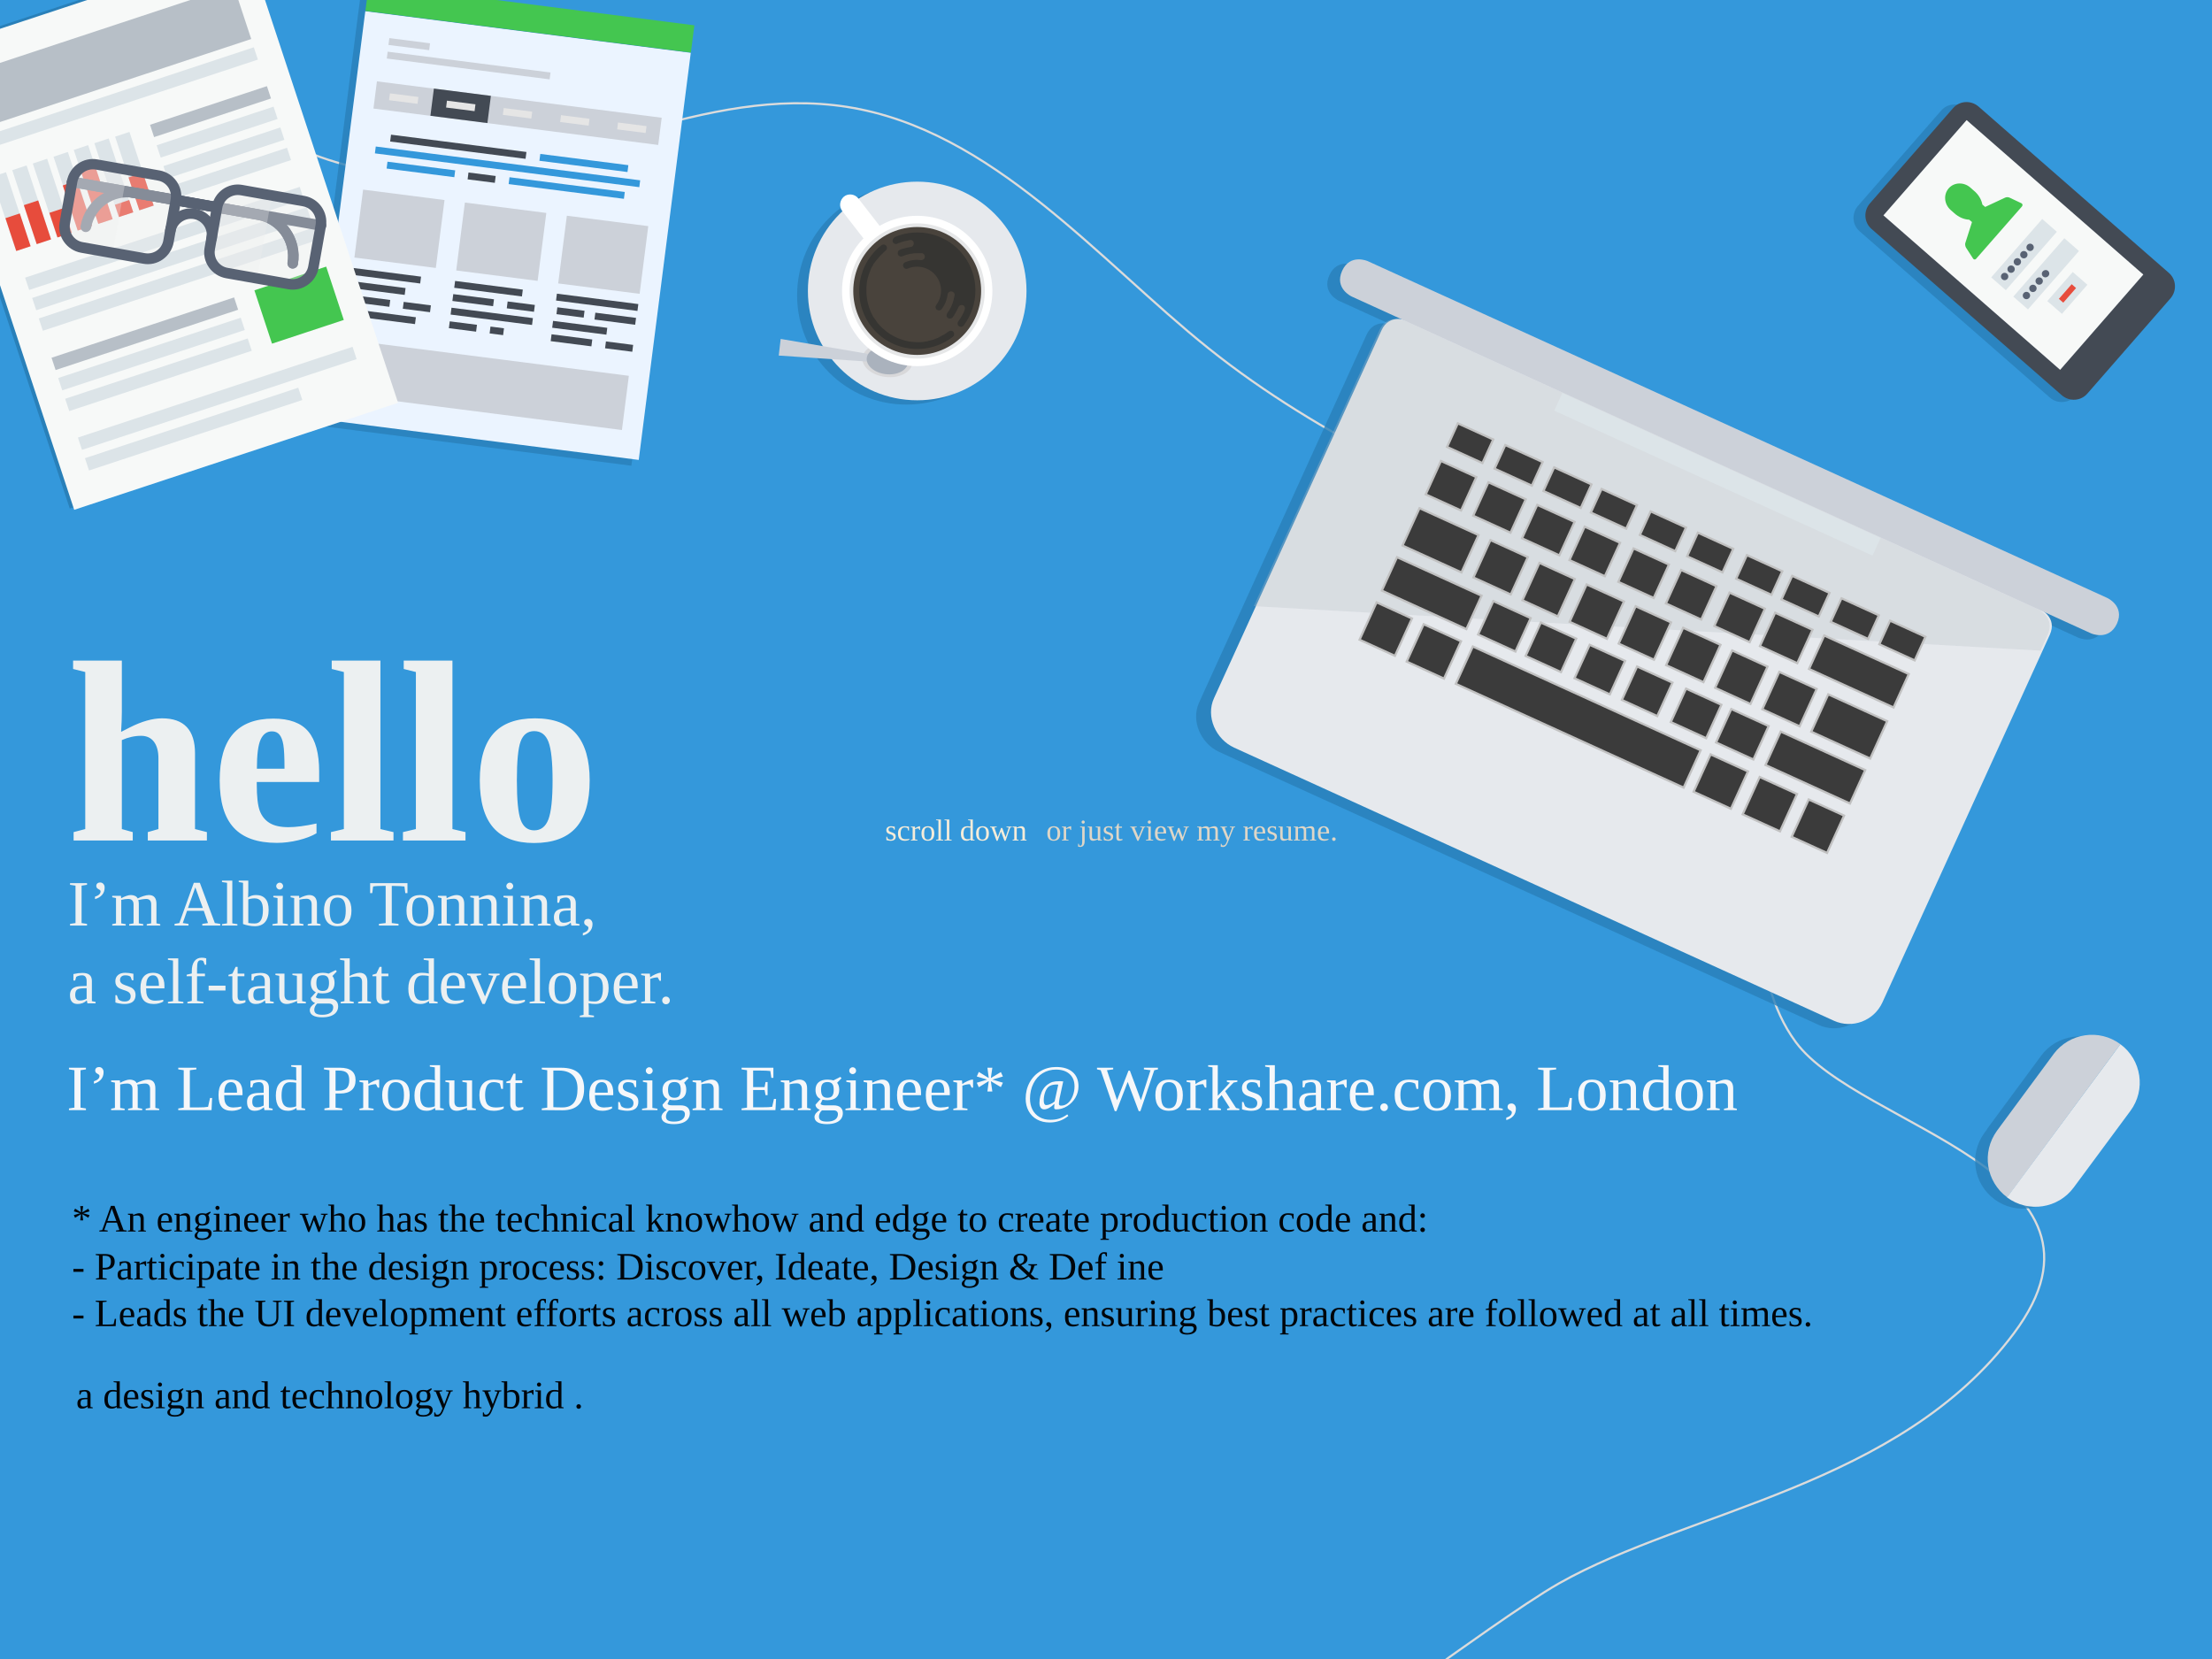
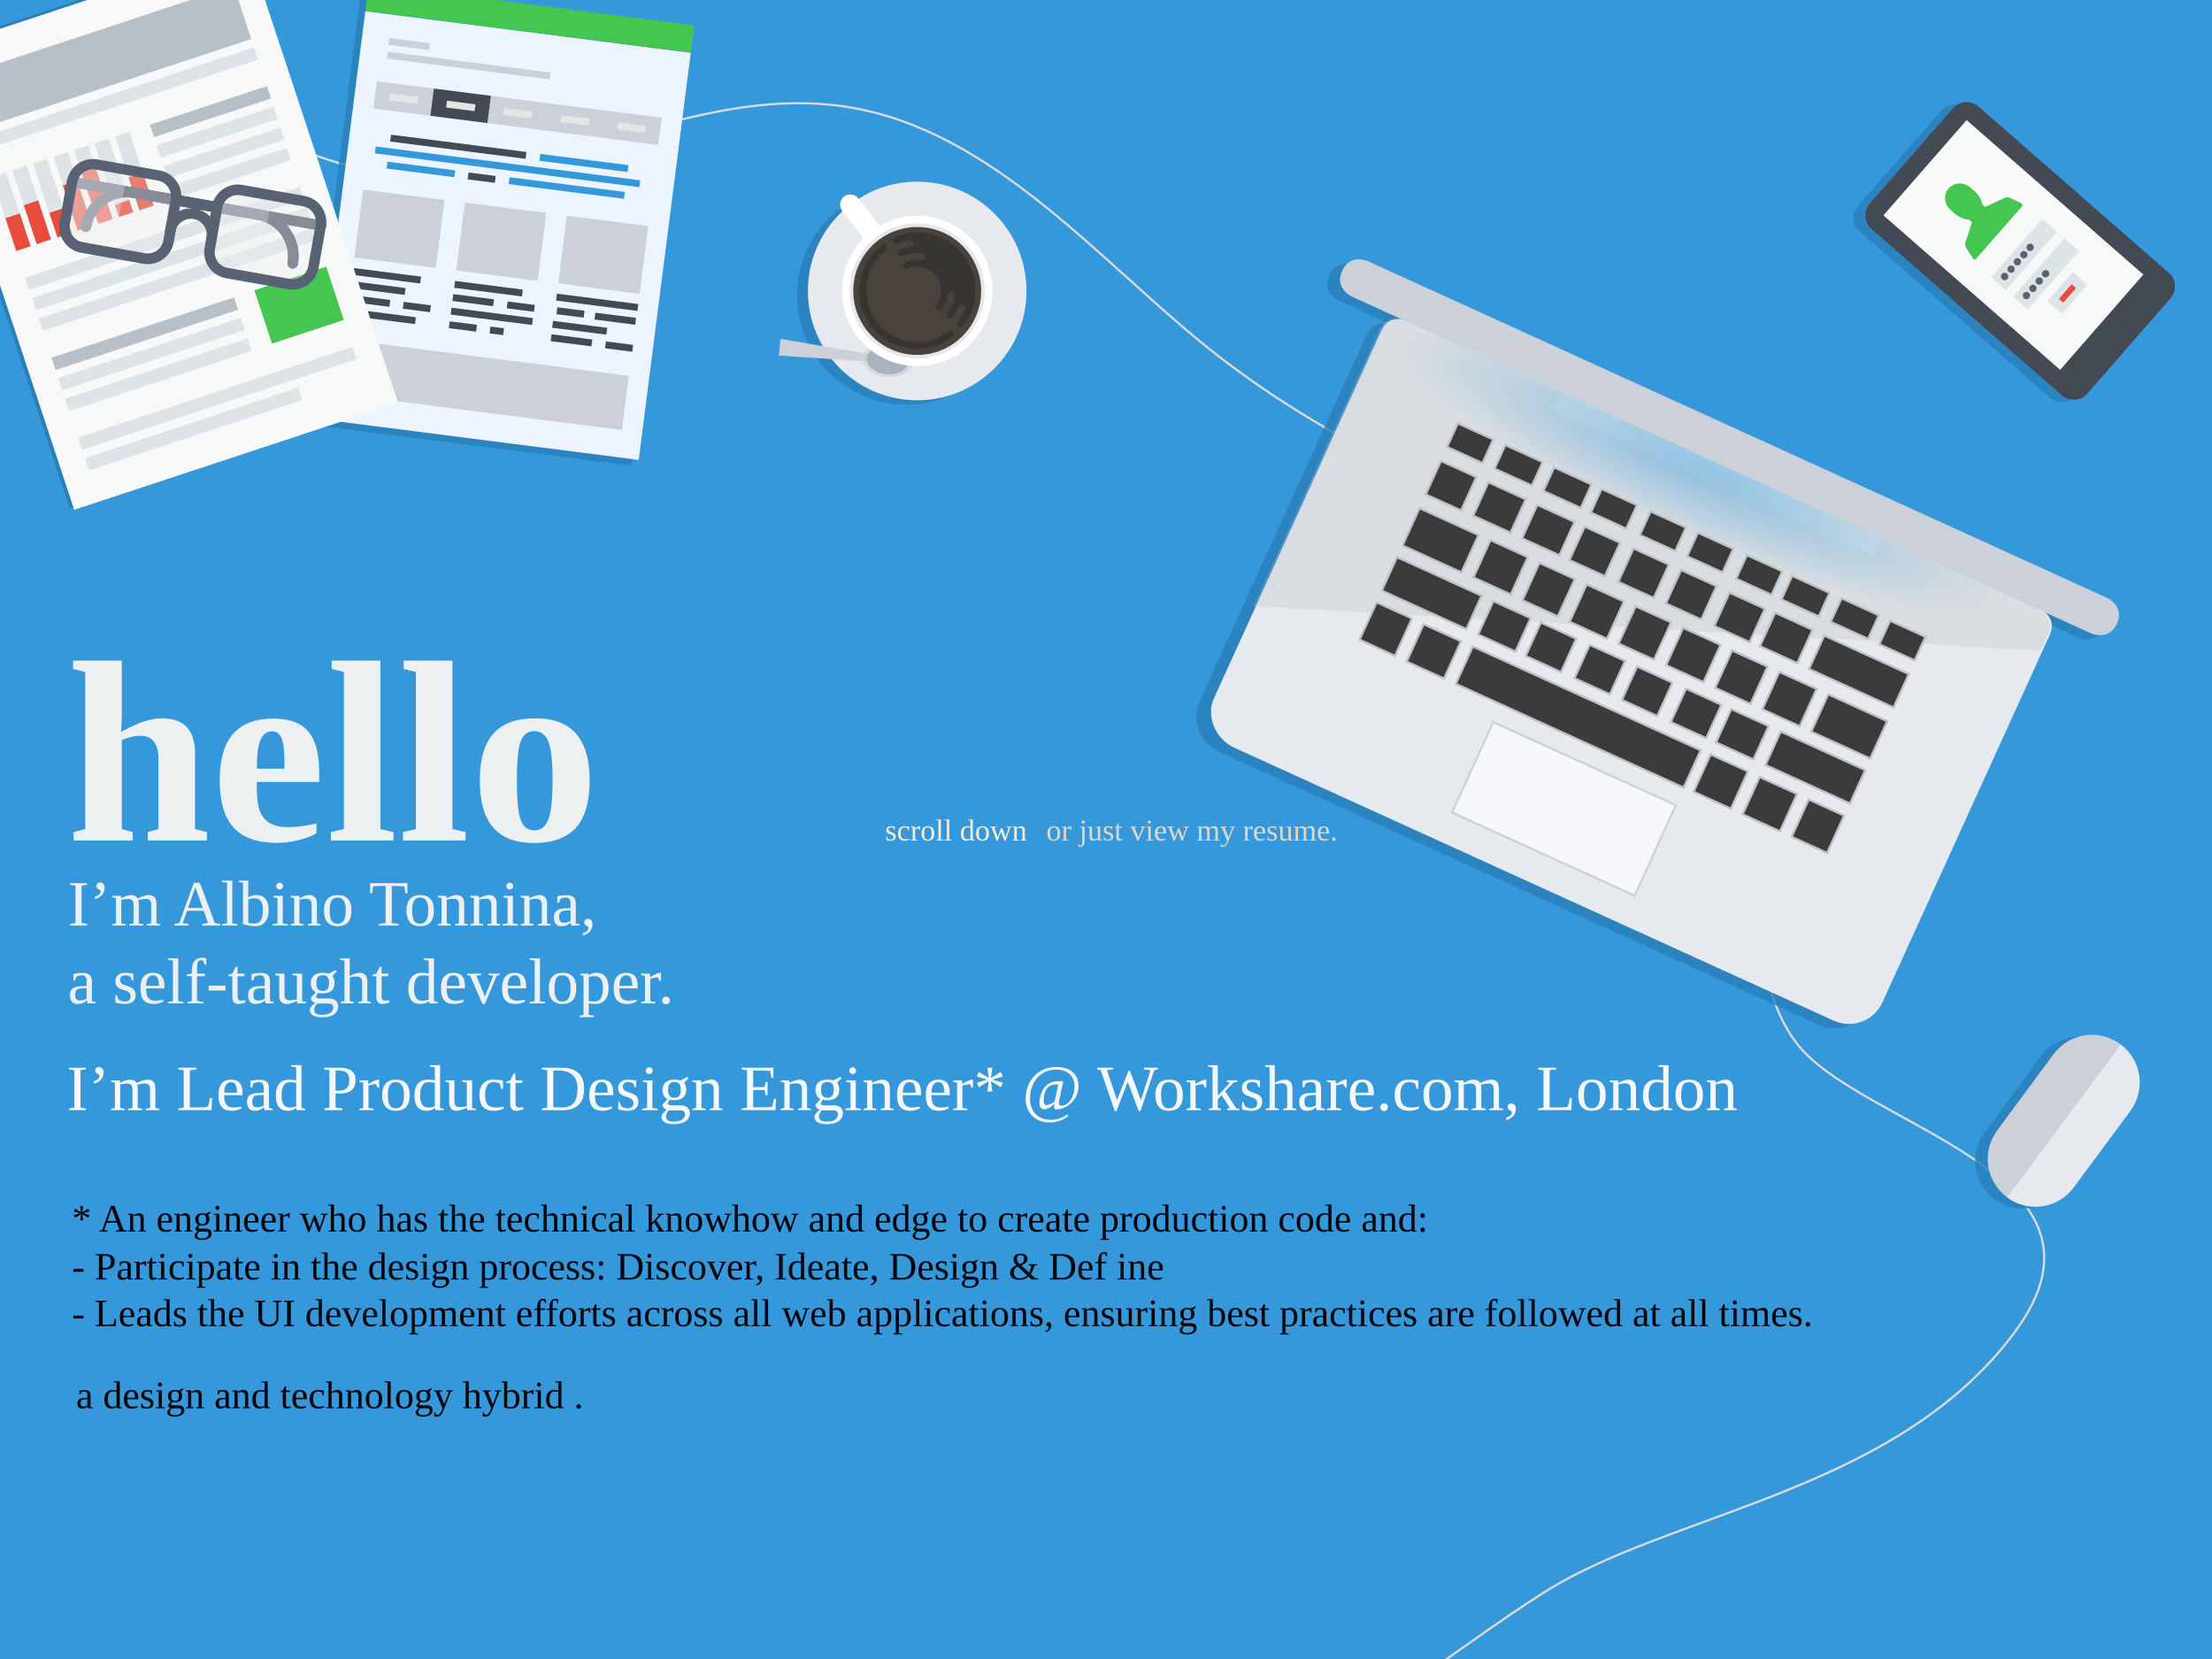
<svg xmlns="http://www.w3.org/2000/svg" id="svg1" viewBox="496 -368 1024 768">
  <rect x="-6591.4" y="-7628.7" fill="#3498DB" width="16291.8" height="14784" id="bg" />
  <path id="wire1" fill="none" stroke="#DBDBDB" stroke-miterlimit="10" d="M514.3-413.1c45.9 59.7 97.6 127.8 180.5 125.9 65.6-1.5 127.1-41.7 193.4-31.3 67.3 10.6 116.7 71.3 167.2 111.7 53.2 42.6 112.2 66.4 172 97.3 46 23.8 69.2 58.5 77.5 109.3 5.8 35.4-.1 84.2 22.4 114.6 29.1 39.5 157 60 101 134.8-53 70.9-150.8 81.9-210.6 115.8-16.1 9.1-52.3 35.4-52.6 35.4" />
  <g id="introduction">
    <g id="macbook">
      <path fill="#586273" d="M1434.6-61.8c0 .1 0 0 0 0z" />
      <path opacity=".8" fill="#2980B9" d="M1465.5-89.2l-342.2-155.9s-8.2-3.7-11.9 4.5c-3.7 8.2 4.5 11.9 4.5 11.9l24.6 11.2s-8.2-3.7-11.9 4.5c-4.7 10.3-4.7 10.2-77.5 170.2-3.9 8.5.8 19 9.3 22.9L1338 106.5c8.5 3.9 18.6.1 22.5-8.4 0 0 59.1-129.8 74.2-162.9.1-.2.6-1.3 3.3-7.3 3.7-8.2-4.5-11.9-4.5-11.9l24.6 11.2s8.2 3.7 11.9-4.5-4.5-11.9-4.5-11.9z" />
      <path fill="#E6E9ED" d="M1367.4 96.1c-3.9 8.5-14 12.3-22.5 8.4L1067.3-21.9c-8.5-3.9-13.2-14.4-9.3-22.9 0 0 73.8-162 77.5-170.2s11.9-4.5 11.9-4.5l293 133.5s8.2 3.7 4.5 11.9-77.5 170.2-77.5 170.2z" />
      <path opacity=".3" fill="#B7BFC7" d="M1440.6-66.8l-364.2-20.6s54.4-119.4 58.1-127.6 11.9-4.5 11.9-4.5l293 133.5s8.2 3.7 4.5 11.9-3.3 7.3-3.3 7.3z" />
      <rect x="1210" y="-153" transform="scale(-1) rotate(24.489 -684.177 -5948.764)" fill="#DCE4E8" width="161.9" height="9" />
      <radialGradient id="mbplight_1_" cx="1913.299" cy="13499.202" r="163.218" gradientTransform="matrix(.9118 .4011 -.0955 .1842 827.556 -3404.37)" gradientUnits="userSpaceOnUse">
        <stop offset=".103" stop-color="#3498db" stop-opacity=".4" />
        <stop offset=".795" stop-color="#3498db" stop-opacity=".057" />
        <stop offset=".909" stop-color="#3498db" stop-opacity="0" />
      </radialGradient>
+       <polygon id="mbplight" fill="url(#mbplight_1_)" points="1456.4,-40 1121.7,-190.5 1165.8,-230.3 1464.9,-93.9" />
      <path fill="#CCD1D9" d="M1464-74.8l-342.2-155.9s-8.2-3.7-4.5-11.9 11.9-4.5 11.9-4.5l342.3 155.9s8.2 3.7 4.5 11.9c-3.8 8.2-12 4.5-12 4.5z" />
+       <rect x="1173.4" y="-16.6" transform="scale(-1) rotate(24.489 29.527 -5621.242)" fill="#F5F7FA" stroke="#CCD1D9" stroke-miterlimit="10" width="92.9" height="46" />
      <g fill="#3B3B3B" stroke="#C1C1C1" stroke-miterlimit="10">
        <rect x="1167.6" y="-168.9" transform="scale(-1) rotate(24.487 -750.497 -5422.033)" width="18" height="12" />
        <rect x="1158.6" y="-151.7" transform="scale(-1) rotate(24.489 -659.764 -5380.442)" width="18" height="17" />
        <rect x="1147.7" y="-127.4" transform="scale(-1) rotate(24.489 -543.297 -5357.905)" width="30" height="19" />
        <rect x="1137.3" y="-102" transform="scale(-1) rotate(24.487 -430.66 -5340.022)" width="43" height="17" />
        <rect x="1180.5" y="-141.6" transform="scale(-1) rotate(24.489 -613.287 -5483.71)" width="19" height="17" />
        <rect x="1181" y="-114.9" transform="scale(-1) rotate(24.489 -485.709 -5486.068)" width="19" height="19" />
        <rect x="1182.8" y="-86.6" transform="scale(-1) rotate(24.489 -359.844 -5494.247)" width="19" height="17" />
        <rect x="1204.8" y="-76.9" transform="scale(-1) rotate(24.489 -315.13 -5593.44)" width="18" height="17" />
        <rect x="1227.6" y="-66.6" transform="scale(-1) rotate(24.487 -267.581 -5698.572)" width="18" height="17" />
        <rect x="1249.4" y="-56.5" transform="scale(-1) rotate(24.489 -221.194 -5798.825)" width="18" height="17" />
        <rect x="1272.2" y="-46.3" transform="scale(-1) rotate(24.487 -174.032 -5904.066)" width="18" height="17" />
        <rect x="1293.1" y="-36.5" transform="scale(-1) rotate(24.487 -129.21 -6002.612)" width="19" height="17" />
        <rect x="1314.7" y="-21.2" transform="scale(-1) rotate(24.489 -58.571 -6157.448)" width="43" height="17" />
        <rect x="1203.8" y="-104.6" transform="scale(-1) rotate(24.489 -438.102 -5588.673)" width="18" height="19" />
        <rect x="1225.6" y="-94.4" transform="scale(-1) rotate(24.489 -391.167 -5691.441)" width="19" height="19" />
        <rect x="1248.5" y="-84.5" transform="rotate(-155.519 1257.477 -74.977)" width="18" height="19" />
        <rect x="1270.2" y="-74.3" transform="scale(-1) rotate(24.489 -298.643 -5897.098)" width="19" height="19" />
        <rect x="1293" y="-64" transform="scale(-1) rotate(24.489 -251.163 -5999.678)" width="18" height="19" />
        <rect x="1314.8" y="-53.9" transform="scale(-1) rotate(24.489 -204.558 -6102.436)" width="19" height="19" />
        <rect x="1337.1" y="-41.3" transform="scale(-1) rotate(24.487 -146.316 -6230.763)" width="30" height="19" />
        <rect x="1203.1" y="-131.1" transform="scale(-1) rotate(24.489 -564.993 -5587.85)" width="19" height="17" />
        <rect x="1225.2" y="-121.3" transform="matrix(-.91 -.4145 .4145 -.91 2404.14 296.2)" width="18" height="17" />
        <rect x="1247.9" y="-111.2" transform="scale(-1) rotate(24.487 -473.124 -5792.082)" width="18" height="17" />
        <rect x="1269.9" y="-101.1" transform="scale(-1) rotate(24.487 -426.856 -5893.453)" width="18" height="17" />
        <rect x="1292.4" y="-90.7" transform="rotate(-155.519 1301.355 -82.191)" width="18" height="17" />
        <rect x="1313.4" y="-81.1" transform="scale(-1) rotate(24.487 -334.711 -6096.198)" width="19" height="17" />
        <rect x="1335.1" y="-65.7" transform="scale(-1) rotate(24.487 -263.428 -6251.424)" width="43" height="17" />
        <rect x="1128.5" y="-86.2" transform="scale(-1) rotate(24.487 -353.629 -5241.863)" width="18" height="19" />
        <rect x="1150.2" y="-76" transform="matrix(-.91 -.4145 .4145 -.91 2242.66 353.74)" width="19" height="19" />
        <rect id="spacebar" x="1168.6" y="-45.6" transform="matrix(-.91 -.4145 .4145 -.91 2357.735 439.5)" width="115.9" height="19" />
        <rect x="1283.1" y="-15.6" transform="scale(-1) rotate(24.487 -28.297 -5956.573)" width="19" height="19" />
        <rect x="1305.9" y="-5.3" transform="scale(-1) rotate(24.487 19.563 -6061.525)" width="19" height="19" />
        <rect x="1328.6" y="4.9" transform="scale(-1) rotate(24.487 66.56 -6163.905)" width="18" height="19" />
        <rect x="1189.4" y="-158.6" transform="scale(-1) rotate(24.489 -703.162 -5524.61)" width="19" height="12" />
        <rect x="1212.2" y="-148.3" transform="scale(-1) rotate(24.487 -655.564 -5629.742)" width="19" height="12" />
        <rect x="1234" y="-138.5" transform="scale(-1) rotate(24.489 -610.498 -5727.891)" width="18" height="12" />
        <rect x="1256.7" y="-128.1" transform="scale(-1) rotate(24.489 -562.606 -5832.47)" width="18" height="12" />
        <rect x="1278.7" y="-118.3" transform="scale(-1) rotate(24.487 -517.3 -5934.076)" width="18" height="12" />
        <rect x="1301.4" y="-107.9" transform="scale(-1) rotate(24.487 -469.39 -6038.659)" width="18" height="12" />
        <rect x="1322.4" y="-98.1" transform="scale(-1) rotate(24.487 -424.177 -6137.563)" width="19" height="12" />
        <rect x="1345" y="-87.7" transform="scale(-1) rotate(24.489 -376.388 -6241.685)" width="19" height="12" />
        <rect x="1367.7" y="-77.5" transform="rotate(-155.505 1376.687 -71.486)" width="18" height="12" />
      </g>
    </g>
    <g id="bevanda">
      <circle opacity=".8" fill="#2980B9" cx="915.6" cy="-231.3" r="50.6" />
      <circle fill="#E6E9ED" cx="920.6" cy="-233.3" r="50.6" />
      <path fill="#E74C3C" d="M920.6-275c23 0 41.7 18.7 41.7 41.7s-18.7 41.7-41.7 41.7c-10.4 0-19.9-3.8-27.2-10.1-8.9-7.6-14.5-19-14.5-31.6 0-23 18.7-41.7 41.7-41.7z" />
      <path id="linecover1" fill="#E6E9ED" d="M920.6-276c23.6 0 42.7 19.1 42.7 42.7s-19.1 42.7-42.7 42.7c-10.6 0-20.3-3.9-27.8-10.3-9.1-7.8-14.9-19.4-14.9-32.4 0-23.6 19.1-42.7 42.7-42.7z" />
      <ellipse transform="scale(-1) rotate(6.8 -3386.206 -15262.19)" fill="#D8D8DA" cx="906.7" cy="-201.2" rx="11.6" ry="7.7" />
      <polygon fill="#CCD1D9" points="857.4,-211.1 898.3,-204.1 897.8,-200.6 856.5,-203.4" />
      <ellipse transform="scale(-1) rotate(6.8 -3386.17 -15262.208)" fill="#AAB2BD" cx="906.7" cy="-201.2" rx="9.6" ry="6.4" />
      <path fill="#FFF" d="M893.3-276.2l9.7 12.5c1.6 2.1 1.2 5-.8 6.7-2.1 1.6-5 1.2-6.6-.8l-9.7-12.5c-1.6-2.1-1.2-5 .8-6.7 2-1.6 5-1.2 6.6.8z" />
      <circle fill="#FFF" cx="920.6" cy="-233.3" r="34.8" />
      <circle fill="#E6E7E8" cx="920.6" cy="-233.3" r="31.3" />
      <circle fill="#49433C" cx="920.6" cy="-233.3" r="29.6" />
      <path fill="#363532" d="M899.4-216.8c9.1 11.7 26 13.8 37.7 4.7.7-.5.8-1.5.3-2.2s-1.5-.8-2.2-.3l-.9.6-.2.2c-.3.2-.6.4-.8.5-.1.1-.2.1-.3.2l-.6.3c-.1.1-.3.1-.4.2-.2.1-.5.2-.7.4-.2.1-.4.2-.5.3s-.3.1-.4.2c-.2.1-.3.2-.5.2-.2.1-.5.2-.7.3s-.3.1-.5.2-.3.1-.5.2c-.1.1-.3.1-.4.1-.3.1-.6.2-.9.2-.1 0-.2.1-.3.1-.2.1-.5.1-.8.2-.1 0-.2 0-.2.1-.3.1-.7.1-1 .2h-.1c-.2 0-.4.1-.6.1-.1 0-.3 0-.4.1h-.1c-.7.1-1.5.1-2.2.1-.7 0-1.5 0-2.2-.1h-.1c-.3 0-.7-.1-1-.1h-.1c-.3 0-.6-.1-.9-.1-.1 0-.3 0-.4-.1-.2 0-.4-.1-.5-.1-.6-.1-1.3-.3-1.9-.5-3.4-1-6.6-2.8-9.2-5.2h-.1l-.4-.4-.4-.4-.4-.4c-.2-.2-.4-.4-.6-.7-.1-.1-.1-.2-.2-.2-.2-.3-.5-.5-.7-.8l-.6-.9c-.1-.1-.1-.2-.2-.3-.2-.2-.3-.5-.5-.7-.1-.1-.2-.3-.3-.4-.1-.1-.2-.3-.3-.4-.1-.2-.2-.4-.3-.5v-.1c-1.7-3.2-2.6-6.7-2.8-10.3v-2-.5-.4c0-.3.1-.6.1-1v-.1c0-.3.1-.7.1-1v-.1c.1-.7.3-1.4.5-2.2.2-.7.4-1.4.7-2.1v-.1c.1-.1.1-.3.2-.4.1-.2.2-.4.2-.6v-.1c.1-.3.3-.6.4-.9 0-.1.1-.1.1-.2.1-.2.2-.5.4-.7.1-.1.1-.2.2-.3.1-.3.3-.5.4-.8.1-.1.2-.3.3-.4.1-.1.2-.3.3-.4.1-.1.2-.3.3-.4.2-.2.3-.4.5-.6.1-.1.2-.3.3-.4l.3-.3c.1-.2.3-.3.4-.5.2-.2.3-.4.5-.6l.3-.3.5-.5c.1-.1.1-.2.2-.2.2-.2.5-.4.7-.7l.2-.2c.3-.2.5-.5.8-.7.7-.5.8-1.5.3-2.2-.5-.7-1.5-.8-2.2-.3-11.7 9.1-13.8 26-4.7 37.7zM909.3-256c.3.8 1.3 1.2 2.1.8l.6-.3h.1c.2-.1.4-.1.6-.2.1 0 .1 0 .2-.1.2-.1.4-.1.6-.2.4-.1.9-.3 1.4-.4h.2c.4-.1.9-.2 1.3-.3.1 0 .2 0 .3-.1h-.2.2c.1 0 .3 0 .4-.1h.1-.1.2c.6-.1 1.1.2 1.4.6.2.2.3.5.3.8.1.9-.5 1.7-1.3 1.8-1.3.2-2.6.5-3.9.9h-.1c-.4.1-.8.3-1.2.5-.8.3-1.1 1.3-.8 2.1s1.3 1.2 2.1.8c2.2-.9 4.5-1.4 6.9-1.4h2.2c.4.1.7.3.9.6s.4.7.3 1.2c-.1.9-.9 1.5-1.8 1.4-2.5-.3-5 0-7.2 1h-.1c-.8.3-1.2 1.3-.8 2.1.3.8 1.3 1.2 2.1.8 4.6-1.9 10-.5 13 3.4 3.1 4 3.1 9.5.1 13.5-.5.7-.4 1.7.3 2.2s1.7.4 2.2-.3l.2-.2c1.4-1.9 2.3-4.2 2.6-6.6.1-.9.9-1.5 1.8-1.4.4.1.8.3 1.1.6.2.3.4.7.3 1.1v.1c0 .1 0 .2-.1.3v.3c0 .1-.1.3-.1.4 0 .1 0 .2-.1.3 0 .2-.1.3-.1.5v.2c-.6 2.3-1.6 4.4-3 6.3-.5.7-.4 1.7.3 2.2s1.7.4 2.2-.3c.3-.4.5-.7.8-1.1v-.1c.7-1.1 1.4-2.3 1.9-3.5.3-.8 1.2-1.2 2.1-.9.3.1.5.3.6.5.3.4.4 1 .2 1.5 0 .1 0 .1-.1.2-.1.2-.2.4-.2.6 0 .1-.1.2-.1.3l-.3.6c0 .1-.1.2-.1.2l-.3.6c0 .1-.1.1-.1.2-.1.3-.3.5-.5.8v.1c-.1.2-.2.4-.4.6l-.1.1c-.1.1-.1.2-.2.3s-.1.1-.1.2l-.1.1c-.1.2-.3.4-.4.6-.5.7-.4 1.7.3 2.2s1.7.4 2.2-.3c7.3-9.7 7.3-23.1-.2-32.7-7.4-9.6-20.5-13-31.6-8.3-.9.6-1.3 1.5-1 2.3zm33 32.4c0 .1-.1.2-.1.2 0-.1 0-.2.1-.2zm-.4.8c0 .1-.1.1-.1.2 0 0 0-.1.1-.2zm-.5.9l-.1.1s.1 0 .1-.1zm1.1-2.4s0-.1.1-.1l-.1.1c.1 0 0 0 0 0z" />
      <path fill="#363532" d="M939.5-218.9c0-.1 0-.1 0 0 .2-.2.3-.4.4-.6-.1.2-.3.4-.4.6z" />
    </g>
    <g id="mouse">
      <path opacity=".8" fill="#2980B9" d="M1471.8 116.1s0-.1 0 0c-9.8-7.2-23.6-5.2-30.9 4.6l-.1.1-.1.2-24.6 33.3c-.1.1-.2.3-.2.4l-1.3 1.8c-7.2 9.9-5 23.5 4.7 30.7 9.8 7.3 23.7 5.1 30.9-4.6l26.2-35.5c7.3-9.9 5.2-23.8-4.6-31z" />
      <path fill="#CCD1D9" d="M1446.7 119.9l-.2.3-24.6 33.3c-.1.1-.1.2-.2.3l-1.2 1.6c-7.3 10.1-5.1 23.6 4.7 30.9l52.4-70.9c-9.8-7.3-23.6-5.2-30.9 4.5z" />
      <path fill="#E6E9ED" d="M1477.6 115.4l-52.5 70.9c9.8 7.3 23.7 5.2 30.9-4.6l-.1-.1.1.1 26.2-35.4c7.3-9.8 5.2-23.7-4.6-30.9z" />
    </g>
    <g id="iphone">
      <path opacity=".8" fill="#2980B9" d="M1456.8-184.7l38.5-44.1c3-3.5 2.7-8.8-.8-11.8l-88.1-77c-3.5-3-8.8-2.7-11.8.8l-38.5 44.1c-3 3.5-2.7 8.8.8 11.8l88.1 77c3.4 3 8.7 2.6 11.8-.8z" />
      <path fill="#434A54" d="M1400.1-317.9l-38.5 44.1c-3 3.5-2.7 8.8.8 11.8l88.1 77c3.5 3 8.8 2.7 11.8-.8l38.5-44.1c3-3.5 2.7-8.8-.8-11.8l-88.1-77c-3.5-3-8.8-2.7-11.8.8z" />
      <path fill="#586273" d="M1488.2-240.9l-38.5 44.1-81.8-71.5 38.5-44 81.8 71.4z" />
      <rect x="1469.1" y="-215.2" transform="rotate(131.15 1475.39 -213.129)" fill="#434A54" width="12.5" height="4.2" />
      <path fill="#F7F9F8" d="M1367.9-268.3l81.8 71.5 38.5-44.1-81.8-71.5-38.5 44.1z" />
      <path fill="#44C650" d="M1431.8-273.9l-5.5-2.6c-.6-.3-1.5-.3-2.1 0l-9.2 4.3-1.3-1.1c-.4-2.2-1.7-4.6-3.9-6.4l-1.7-1.5c-3-2.6-7.5-2.5-10 .4s-2.1 7.3.9 10l1.7 1.5c2.1 1.9 4.6 2.9 6.9 3l1.3 1.1-3.1 9.7c-.2.6 0 1.5.3 2.1l3.3 5.1c.3.5 1 .6 1.4.1l10.6-12.1 10.6-12.1c.5-.6.3-1.2-.2-1.5z" />
      <rect x="1415" y="-254.7" transform="rotate(131.14 1432.953 -250.166)" fill="#DCE4E8" width="35.9" height="9" />
      <rect x="1425.3" y="-245.8" transform="rotate(131.15 1443.223 -241.277)" fill="#DCE4E8" width="35.9" height="9" />
      <rect x="1444" y="-236.9" transform="rotate(131.15 1452.992 -232.379)" fill="#DCE4E8" width="17.9" height="9" />
      <circle fill="#586273" cx="1434.1" cy="-231.2" r="1.7" />
      <circle fill="#586273" cx="1440" cy="-237.9" r="1.7" />
      <circle fill="#586273" cx="1437.1" cy="-234.5" r="1.7" />
      <path fill="#586273" d="M1444.1-242.6c.7.6.8 1.7.1 2.4-.6.7-1.7.8-2.4.2-.7-.6-.8-1.7-.1-2.4.6-.7 1.7-.8 2.4-.2z" />
      <circle fill="#586273" cx="1424" cy="-240" r="1.7" />
      <circle fill="#586273" cx="1435.8" cy="-253.5" r="1.7" />
      <circle fill="#586273" cx="1429.9" cy="-246.8" r="1.7" />
      <circle fill="#586273" cx="1427" cy="-243.4" r="1.7" />
      <circle fill="#586273" cx="1432.9" cy="-250.1" r="1.7" />
      <rect x="1448.7" y="-233.5" transform="rotate(131.132 1453.15 -232.178)" fill="#E74C3C" width="9" height="2.7" />
      <path fill="none" d="M1400.1-317.9l-29.9 34.2 113.6 73.3 17.1-19.5c3-3.5 2.7-8.8-.8-11.8l-88.1-77c-3.6-3-8.9-2.7-11.9.8z" />
    </g>
    <g id="matita1">
      <polygon opacity=".8" fill="#2980B9" points="1614,-48.9 1552,-176.9 1546.7,-174.3 1541.3,-171.8 1603.4,-43.7 1608.7,-46.3" />
      <polygon fill="#2980B9" points="1617.8,-30.9 1614,-48.9 1603.4,-43.7 1615.1,-29.6 1619.1,-25" />
      <g fill="#58585C">
        <polygon points="1612.8,-47.4 1553.4,-170.1 1550.8,-175.4 1545.4,-172.9 1607.5,-44.8" />
        <polygon points="1612.8,-47.4 1618.1,-50 1556.1,-178 1550.8,-175.4 1553.4,-170.1" />
      </g>
      <polygon fill="#464E5C" points="1623.1,-26 1621.9,-32 1619.2,-30.7" />
      <polygon fill="#F7D39A" points="1621.9,-32 1618.1,-50 1607.5,-44.8 1619.2,-30.7" />
      <g>
        <rect x="1552.5" y="-161.6" transform="rotate(-25.863 1558.51 -159.422)" fill="#DA4453" width="11.9" height="4.4" />
      </g>
    </g>
    <g id="foglio2">
      <polygon fill="#2980B9" points="661.6,-360.2 637.5,-171.7 788.3,-152.4 812.4,-341 814,-353.5 663.3,-372.8" opacity=".8" />
      <rect x="652.3" y="-354" transform="scale(-1) rotate(7.285 -4068.257 -11440.96)" fill="#EBF4FF" width="151.9" height="190" />
      <rect x="665.2" y="-366" transform="scale(-1) rotate(7.285 -5649.365 -11643.631)" fill="#44C650" width="151.9" height="12.7" />
      <rect x="699.4" y="-287.6" transform="rotate(7.285 705.73 -281.233)" fill="none" width="12.7" height="12.7" />
      <rect x="721.8" y="-285.2" transform="scale(-1) rotate(7.279 -4433.828 -11398.087)" fill="none" width="6.3" height="6.3" />
      <rect x="676.6" y="-301.7" transform="scale(-1) rotate(7.285 -4713.858 -11124.498)" fill="#434A54" width="63.2" height="3.2" />
      <rect x="745.6" y="-294.2" transform="scale(-1) rotate(7.285 -4596.043 -12036.337)" fill="#3498DB" width="41.1" height="3.2" />
      <rect x="669.3" y="-292.4" transform="scale(-1) rotate(7.285 -4567.767 -11482.65)" fill="#3498DB" width="123.4" height="3.2" />
      <rect x="674.9" y="-291.2" transform="scale(-1) rotate(7.285 -4548.954 -10851.114)" fill="#3498DB" width="31.6" height="3.2" />
      <rect x="712.7" y="-287.4" transform="rotate(-172.703 719.012 -285.774)" fill="#434A54" width="12.7" height="3.2" />
      <rect x="731.3" y="-282.6" transform="scale(-1) rotate(7.285 -4413.873 -11911.453)" fill="#3498DB" width="53.8" height="3.2" />
      <rect x="659.1" y="-242" transform="scale(-1) rotate(7.285 -3776.029 -10602.905)" fill="#434A54" width="31.6" height="3.2" />
      <rect x="657.6" y="-230.4" transform="rotate(-172.703 667.065 -228.778)" fill="#434A54" width="19" height="3.2" />
      <rect x="682.7" y="-227.5" transform="rotate(-172.703 689.013 -225.877)" fill="#434A54" width="12.7" height="3.2" />
      <rect x="658.4" y="-236.3" transform="scale(-1) rotate(7.285 -3686.546 -10540.885)" fill="#434A54" width="25.3" height="3.2" />
      <rect x="656.7" y="-223.2" transform="scale(-1) rotate(7.285 -3480.725 -10565.213)" fill="#434A54" width="31.6" height="3.2" />
      <rect x="662" y="-278" transform="rotate(-172.703 680.963 -262.116)" fill="#CCD1D9" width="38" height="31.7" />
      <rect x="704.5" y="-223.2" transform="scale(-1) rotate(7.285 -3480.769 -11366.37)" fill="#434A54" width="38" height="3.2" />
      <rect x="703.8" y="-218.5" transform="scale(-1) rotate(7.285 -3406.924 -11156.663)" fill="#434A54" width="12.7" height="3.2" />
      <rect x="722.9" y="-216.5" transform="rotate(-172.703 726.018 -214.868)" fill="#434A54" width="6.3" height="3.2" />
      <rect x="705.4" y="-230.7" transform="scale(-1) rotate(7.285 -3598.584 -11231.276)" fill="#434A54" width="19" height="3.2" />
      <rect x="730.6" y="-227.7" transform="scale(-1) rotate(7.285 -3551.396 -11577.662)" fill="#434A54" width="12.7" height="3.2" />
      <rect x="706.2" y="-236" transform="scale(-1) rotate(7.285 -3681.787 -11342.79)" fill="#434A54" width="31.6" height="3.2" />
      <rect x="708.9" y="-272" transform="scale(-1) rotate(7.285 -4023.509 -11435.477)" fill="#CCD1D9" width="38" height="31.7" />
      <rect x="753.3" y="-229.7" transform="scale(-1) rotate(7.285 -3582.854 -12132.977)" fill="#434A54" width="38" height="3.2" />
      <rect x="751.8" y="-217.9" transform="rotate(-172.703 764.414 -216.277)" fill="#434A54" width="25.3" height="3.2" />
      <rect x="753.6" y="-225" transform="scale(-1) rotate(7.285 -3509.009 -11938.975)" fill="#434A54" width="12.7" height="3.2" />
      <rect x="750.9" y="-212.1" transform="scale(-1) rotate(7.285 -3306.405 -11946.04)" fill="#434A54" width="19" height="3.2" />
      <rect x="776.1" y="-209.2" transform="scale(-1) rotate(7.285 -3260.802 -12292.418)" fill="#434A54" width="12.7" height="3.2" />
      <rect x="771.4" y="-222.1" transform="rotate(-172.703 780.862 -220.477)" fill="#434A54" width="19" height="3.2" />
      <rect x="756.1" y="-265.9" transform="scale(-1) rotate(7.285 -3928.456 -12176.957)" fill="#CCD1D9" width="38" height="31.6" />
      <rect x="669.2" y="-322" transform="scale(-1) rotate(7.285 -4958.16 -11555.667)" fill="#CCD1D9" width="132.9" height="12.7" />
      <rect x="676.1" y="-324" transform="scale(-1) rotate(7.285 -5064.203 -10726.235)" fill="#E5E5E5" width="13.3" height="3.2" />
      <rect x="695.8" y="-325.4" transform="scale(-1) rotate(7.285 -5011.593 -11140.147)" fill="#434A54" width="26.6" height="12.7" />
      <rect x="702.7" y="-320.6" transform="scale(-1) rotate(7.285 -5010.768 -11142.547)" fill="#E5E5E5" width="13.3" height="3.2" />
      <rect x="729" y="-317.2" transform="rotate(-172.703 735.615 -315.577)" fill="#E5E5E5" width="13.3" height="3.2" />
      <rect x="755.3" y="-313.9" transform="scale(-1) rotate(7.285 -4905.55 -11970.4)" fill="#E5E5E5" width="13.3" height="3.2" />
      <rect x="781.7" y="-310.5" transform="scale(-1) rotate(7.285 -4852.128 -12385.093)" fill="#E5E5E5" width="13.3" height="3.2" />
      <rect x="675" y="-339.3" transform="scale(-1) rotate(7.285 -5304.536 -11199.87)" fill="#CCD1D9" width="76" height="3.2" />
      <rect x="676" y="-349.2" transform="scale(-1) rotate(7.285 -5460.057 -10767.884)" fill="#CCD1D9" width="19" height="3.2" />
      <g>
        <rect x="653" y="-202.6" transform="scale(-1) rotate(7.285 -2983.585 -11302.745)" fill="#CCD1D9" width="132.9" height="25.3" />
      </g>
    </g>
    <g id="foglio1">
      <rect x="489.5" y="-374" transform="rotate(161.714 568.417 -262.884)" fill="#2980B9" width="157.9" height="222.2" />
      <rect x="459.3" y="-341.2" transform="rotate(-108.282 570.434 -262.276)" fill="#F7F9F8" width="222.2" height="157.9" />
      <rect x="565" y="-319.4" transform="rotate(161.714 593.47 -316.368)" fill="#B7BFC7" width="57" height="6" />
      <rect x="567.9" y="-309.9" transform="rotate(161.714 596.454 -306.86)" fill="#DCE4E8" width="57" height="6" />
      <rect x="571.2" y="-300.3" transform="rotate(161.714 599.669 -297.255)" fill="#DCE4E8" width="57" height="6" />
      <rect x="574.3" y="-290.9" transform="rotate(161.714 602.76 -287.861)" fill="#DCE4E8" width="57" height="6" />
      <rect x="484" y="-325.3" transform="rotate(161.714 550.906 -322.282)" fill="#DCE4E8" width="133.9" height="6" />
      <rect x="477.6" y="-354.3" transform="rotate(161.714 544.6 -341.28)" fill="#B7BFC7" width="133.9" height="26" />
      <g fill="#DCE4E8">
        <rect x="505.2" y="-260.7" transform="rotate(161.714 572.13 -257.665)" width="133.9" height="6" />
        <rect x="508.5" y="-251.3" transform="rotate(161.714 575.42 -248.268)" width="133.9" height="6" />
        <rect x="511.4" y="-241.8" transform="rotate(161.714 578.404 -238.76)" width="133.9" height="6" />
      </g>
      <g fill="#DCE4E8">
        <rect x="529.7" y="-186.7" transform="rotate(161.714 596.608 -183.657)" width="133.9" height="6" />
        <rect x="533.7" y="-172.4" transform="rotate(161.714 585.666 -169.384)" width="104" height="6" />
      </g>
      <g>
        <rect x="518.6" y="-216.6" transform="rotate(161.714 563.069 -213.557)" fill="#B7BFC7" width="89" height="6" />
        <rect x="521.7" y="-207.2" transform="rotate(161.714 566.16 -204.163)" fill="#DCE4E8" width="89" height="6" />
        <rect x="524.9" y="-197.6" transform="rotate(161.714 569.372 -194.557)" fill="#DCE4E8" width="89" height="6" />
        <rect x="617" y="-239.8" transform="scale(-1) rotate(-18.276 1409.82 3944.41)" fill="#44C650" width="35" height="26" />
      </g>
      <g>
        <rect x="497.7" y="-288" transform="rotate(161.714 501.157 -270.052)" fill="#DCE4E8" width="7" height="36" />
        <rect x="507.2" y="-291.3" transform="rotate(161.714 510.664 -273.267)" fill="#DCE4E8" width="7" height="36" />
        <rect x="516.7" y="-294.4" transform="rotate(161.714 520.17 -276.36)" fill="#DCE4E8" width="7" height="36" />
        <rect x="526.3" y="-297.5" transform="rotate(161.714 529.767 -279.484)" fill="#DCE4E8" width="7" height="36" />
        <rect x="535.7" y="-300.7" transform="rotate(161.714 539.159 -282.663)" fill="#DCE4E8" width="7" height="36" />
        <rect x="545.2" y="-303.8" transform="rotate(161.732 548.664 -285.757)" fill="#DCE4E8" width="7" height="36" />
        <rect x="554.8" y="-306.8" transform="rotate(161.714 558.274 -288.774)" fill="#DCE4E8" width="7" height="36" />
        <rect x="500.9" y="-268.6" transform="rotate(161.732 504.365 -260.555)" fill="#E74C3C" width="7" height="16" />
        <rect x="509.9" y="-274.7" transform="rotate(161.714 513.362 -265.156)" fill="#E74C3C" width="7" height="19" />
        <rect x="520.6" y="-270.9" transform="rotate(161.714 524.075 -264.888)" fill="#E74C3C" width="7" height="12" />
        <rect x="528.4" y="-283.9" transform="rotate(161.714 531.858 -272.857)" fill="#E74C3C" width="7" height="22" />
        <rect x="537.3" y="-290.9" transform="rotate(161.714 540.767 -277.855)" fill="#E74C3C" width="7" height="26" />
        <rect x="550" y="-274.5" transform="rotate(161.714 553.467 -271.489)" fill="#E74C3C" width="7" height="6" />
        <rect x="557.9" y="-287.4" transform="rotate(161.732 561.356 -279.38)" fill="#E74C3C" width="7" height="16" />
      </g>
    </g>
    <g id="occhiali">
      <path fill="#586273" d="M631.1-243.7c-1.3-.2-2.2-1.5-2-2.8 1.6-9.2-4.6-18.1-13.8-19.7L529-281.4c-1.3-.2-2.2-1.5-2-2.8s1.5-2.2 2.8-2l86.3 15.2c11.9 2.1 19.9 13.5 17.8 25.4-.2 1.2-1.5 2.1-2.8 1.9z" />
      <path fill="#586273" d="M631.1-243.7c-1.3-.2-2.2-1.5-2-2.8 1.6-9.2-4.6-18.1-13.8-19.7L529-281.4c-1.3-.2-2.2-1.5-2-2.8s1.5-2.2 2.8-2l86.3 15.2c11.9 2.1 19.9 13.5 17.8 25.4-.2 1.2-1.5 2.1-2.8 1.9z" />
      <path fill="#586273" d="M535.3-260.6c-1.3-.2-2.2-1.5-2-2.8 2.1-11.9 13.5-19.9 25.4-17.8L645-266c1.3.2 2.2 1.5 2 2.8s-1.5 2.2-2.8 2l-86.3-15.2c-9.2-1.6-18.1 4.6-19.7 13.8-.4 1.4-1.6 2.2-2.9 2z" />
      <path fill="#EFEEEE" d="M574-256.2c-.9 5.3-6 8.8-11.3 7.9l-28.8-5.1c-5.3-.9-8.8-6-7.9-11.3l3.4-19.2c.9-5.3 6-8.8 11.3-7.9l28.8 5.1c5.3.9 8.8 6 7.9 11.3l-3.4 19.2zM641.1-244.4c-.9 5.3-6 8.8-11.3 7.9l-28.8-5.1c-5.3-.9-8.8-6-7.9-11.3l3.4-19.2c.9-5.3 6-8.8 11.3-7.9l28.8 5.1c5.3.9 8.8 6 7.9 11.3l-3.4 19.2z" opacity=".3" />
      <path fill="#586273" d="M593.6-255.3c-1.3-.2-2.2-1.5-2-2.8.7-4-2-7.8-5.9-8.5-4-.7-7.8 2-8.5 5.9-.2 1.3-1.5 2.2-2.8 2s-2.2-1.5-2-2.8c1.2-6.6 7.5-11 14.1-9.9 6.6 1.2 11 7.5 9.9 14.1-.2 1.4-1.5 2.3-2.8 2z" />
      <path fill="#EFEEEE" d="M540.7-291.4c-5.3-.9-10.2 2.3-11.1 7.6l-3.4 19.2c-.9 5.3 2.5 10.8 7.8 11.7l14.1 2.5 6.8-38.4-14.2-2.6zM607.8-279.6c-5.3-.9-9.4 2.4-10.3 7.7l-3.4 19.2c-.9 5.3 1.6 10.6 6.9 11.5l14 2.5 6.8-38.4-14-2.5z" opacity=".3" />
      <g>
        <path fill="none" d="M636.2-272.5l-28.8-5.1c-4-.7-7.8 2-8.5 5.9l-3.4 19.2c-.7 4 2 7.8 5.9 8.5l28.8 5.1c4 .7 7.8-2 8.5-5.9l3.4-19.2c.7-4-2-7.8-5.9-8.5zM569.1-284.3l-28.8-5.1c-4-.7-7.8 2-8.5 5.9l-3.4 19.2c-.7 4 2 7.8 5.9 8.5l28.8 5.1c4 .7 7.8-2 8.5-5.9l3.4-19.2c.7-4-2-7.8-5.9-8.5z" />
        <path fill="#586273" d="M569.9-289.1l-28.8-5.1c-6.6-1.2-12.9 3.3-14.1 9.9l-3.4 19.2c-1.2 6.6 3.3 12.9 9.9 14.1l28.8 5.1c6.6 1.2 12.9-3.3 14.1-9.9l3.4-19.2c1.1-6.6-3.3-12.9-9.9-14.1zm1.7 32.4c-.7 4-4.5 6.6-8.5 5.9l-28.8-5.1c-4-.7-6.6-4.5-5.9-8.5l3.4-19.2c.7-4 4.5-6.6 8.5-5.9l28.8 5.1c4 .7 6.6 4.5 5.9 8.5l-3.4 19.2zM637-277.3l-28.8-5.1c-6.6-1.2-12.9 3.3-14.1 9.9l-3.4 19.2c-1.2 6.6 3.3 12.9 9.9 14.1l28.8 5.1c6.6 1.2 12.9-3.3 14.1-9.9l3.4-19.2c1.1-6.6-3.3-12.9-9.9-14.1zm1.7 32.5c-.7 4-4.5 6.6-8.5 5.9l-28.8-5.1c-4-.7-6.6-4.5-5.9-8.5l3.4-19.2c.7-4 4.5-6.6 8.5-5.9l28.8 5.1c4 .7 6.6 4.5 5.9 8.5l-3.4 19.2z" />
      </g>
    </g>
    <g id="calcolatrice">
      <path opacity=".8" fill="#2980B9" d="M1682.1-330.8l-33.9-36.1c-2.6-2.8-7.1-2.9-9.9-.3l-53.9 50.6c-2.8 2.6-2.9 7.1-.3 9.9l33.9 36.1c2.6 2.8 7.1 2.9 9.9.3l53.9-50.6c2.8-2.6 3-7.1.3-9.9z" />
      <path fill="#F7F9F8" d="M1588.4-316.6c-2.8 2.6-2.9 7.1-.3 9.9l33.9 36.1c2.6 2.8 7.1 2.9 9.9.3l53.9-50.6c2.8-2.6 2.9-7.1.3-9.9l-33.9-36.1c-2.6-2.8-7.1-2.9-9.9-.3l-53.9 50.6z" />
      <rect x="1624.9" y="-345.1" transform="rotate(-133.188 1629.508 -340.446)" fill="#E74C3C" width="9.3" height="9.3" />
      <rect x="1634.4" y="-334.9" transform="rotate(-133.188 1639.04 -330.231)" fill="#E74C3C" width="9.3" height="9.3" />
      <rect x="1644" y="-324.6" transform="rotate(-133.188 1648.676 -319.922)" fill="#E74C3C" width="9.3" height="9.3" />
      <rect x="1653.5" y="-314.4" transform="rotate(-133.188 1658.202 -309.73)" fill="#E74C3C" width="9.3" height="9.3" />
      <rect x="1614.6" y="-335.6" transform="rotate(-133.196 1619.25 -330.92)" fill="#E74C3C" width="9.3" height="9.3" />
      <rect x="1624.3" y="-325.4" transform="rotate(-133.188 1628.938 -320.744)" fill="#E74C3C" width="9.3" height="9.3" />
      <rect x="1633.7" y="-315" transform="rotate(-133.181 1638.38 -310.305)" fill="#E74C3C" width="9.3" height="9.3" />
      <rect x="1643.5" y="-304.8" transform="rotate(-133.188 1648.108 -300.126)" fill="#E74C3C" width="9.3" height="9.3" />
      <rect x="1604.3" y="-325.9" transform="rotate(-133.181 1608.948 -321.216)" fill="#E74C3C" width="9.3" height="9.3" />
      <rect x="1614" y="-315.6" transform="rotate(-133.188 1618.68 -310.918)" fill="#E74C3C" width="9.3" height="9.3" />
      <rect x="1623.6" y="-305.5" transform="rotate(-133.188 1628.234 -300.818)" fill="#E74C3C" width="9.3" height="9.3" />
      <rect x="1633.2" y="-295.1" transform="rotate(-133.188 1637.817 -290.486)" fill="#E74C3C" width="9.3" height="9.3" />
      <rect x="1594.2" y="-316.3" transform="rotate(-133.196 1598.811 -311.658)" fill="#E74C3C" width="9.3" height="9.3" />
      <rect x="1603.8" y="-306" transform="scale(-1) rotate(46.799 -696.37 -3716.84)" fill="#E74C3C" width="9.3" height="9.3" />
      <rect x="1611.1" y="-290.5" transform="rotate(-133.188 1622.765 -285.897)" fill="#656D78" width="23.4" height="9.3" />
      <rect x="1631.8" y="-347.2" transform="rotate(-133.188 1657.538 -337.837)" fill="#2C3E50" width="51.4" height="18.7" />
      <rect x="1661.7" y="-335.7" transform="rotate(-133.181 1664.034 -331.095)" fill="#ECF0F1" width="4.7" height="9.3" />
      <rect x="1668" y="-328.9" transform="scale(-1) rotate(46.783 -749.515 -3861.284)" fill="#ECF0F1" width="4.7" height="9.4" />
      <rect x="1648.9" y="-349.2" transform="rotate(-133.173 1651.2 -344.599)" fill="#ECF0F1" width="4.7" height="9.3" />
      <rect x="1655.2" y="-342.4" transform="rotate(-133.181 1657.544 -337.78)" fill="#ECF0F1" width="4.7" height="9.3" />
    </g>
    <g id="hellocontainer">
      <text id="hello" transform="translate(526.858 21.082)" fill="#ECF0F1" font-weight="900" font-size="120">hello</text>
    </g>
    <g id="subtitle" font-weight="400" font-size="14">
      <text id="scrolldown" transform="translate(905.727 21.082)" fill="#F5ECD9">scroll down</text>
      <text id="viewresume" transform="translate(980.327 21.082)" fill="#DED6C7">or just view my resume.</text>
    </g>
  </g>
  <g id="intro3" fill="#01050A" font-weight="100" font-size="18">
    <text transform="translate(531.193 283.922)">a design and technology hybrid .</text>
    <text transform="translate(529.305 224.322)">- Participate in the design process: Discover, Ideate, Design &amp; Def ine</text>
    <text transform="translate(529.305 245.922)">- Leads the UI development efforts across all web applications, ensuring best practices are followed at all times.</text>
    <text transform="translate(529.305 202.122)">* An engineer who has the technical knowhow and edge to create production code and:</text>
  </g>
  <g id="intro2">
    <text id="h" transform="translate(526.845 145.922)" fill="#F5F7FA" font-weight="100" font-size="30">I’m Lead Product Design Engineer* @ Workshare.com, London</text>
  </g>
  <g id="intro1" fill="#ECF0F1" font-weight="100" font-size="30">
    <text transform="translate(527.345 60.476)">I’m Albino Tonnina,</text>
    <text transform="translate(527.345 96.476)">a self-taught developer.</text>
  </g>
</svg>
